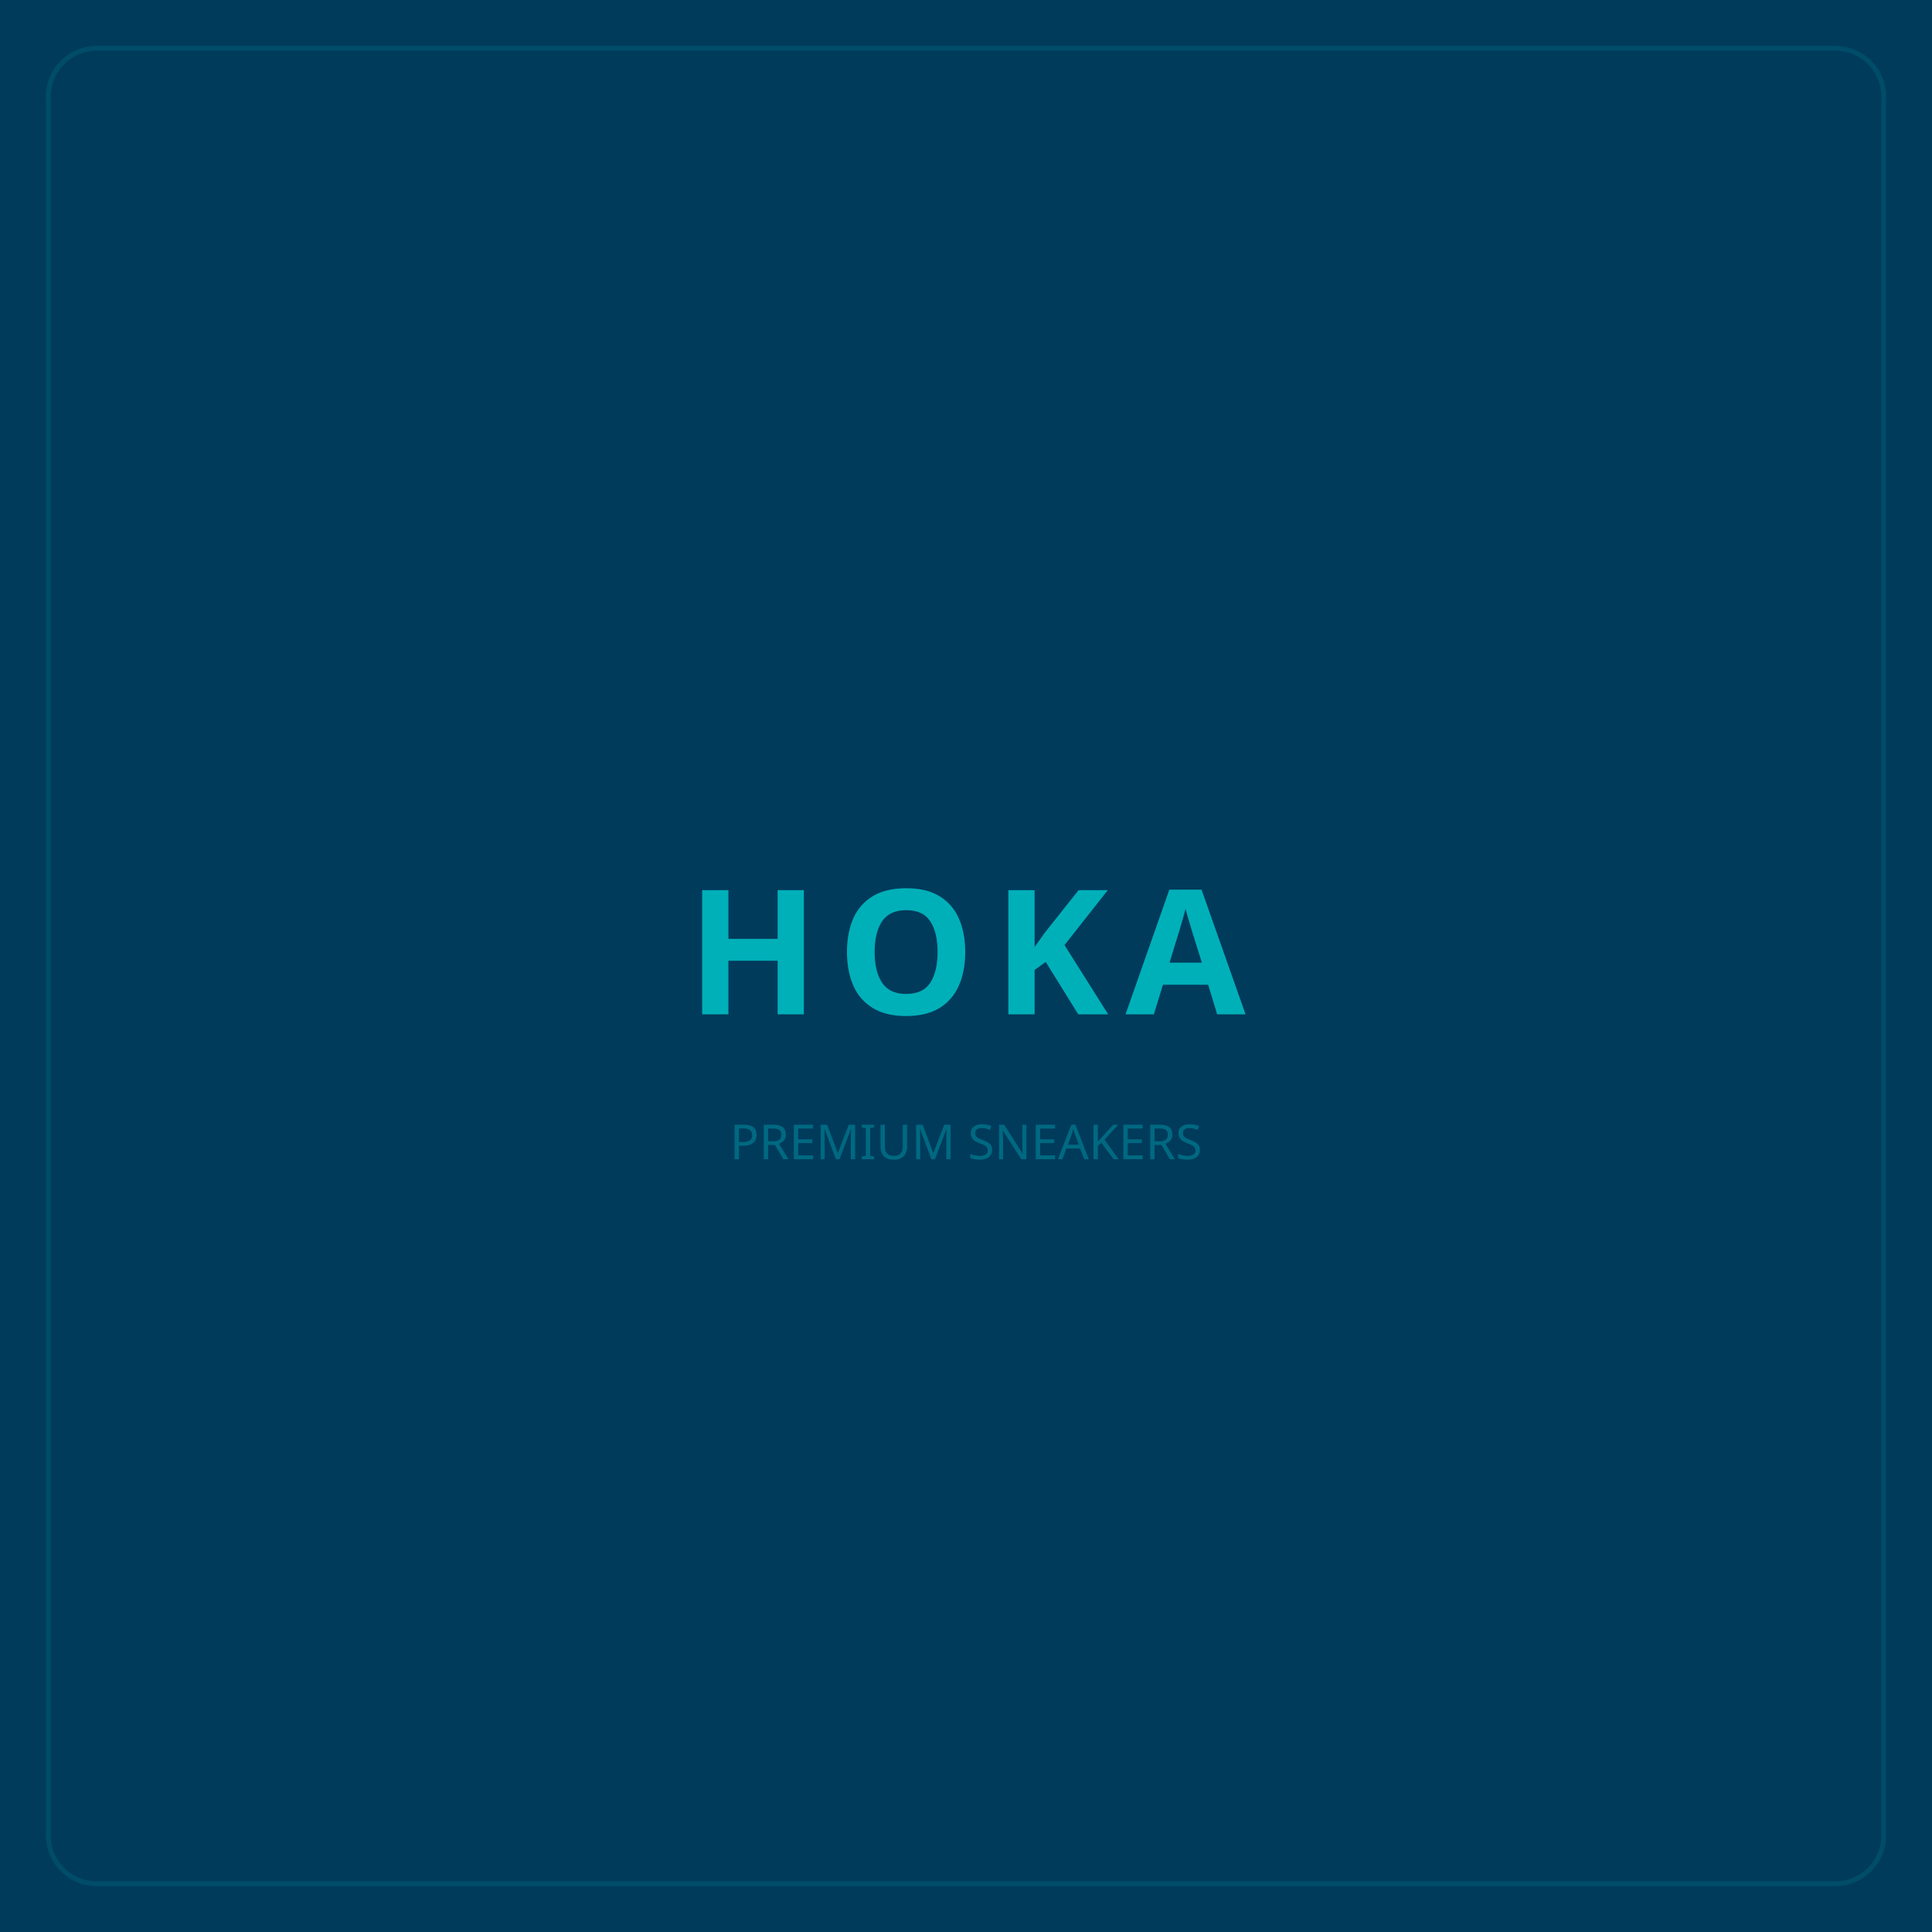
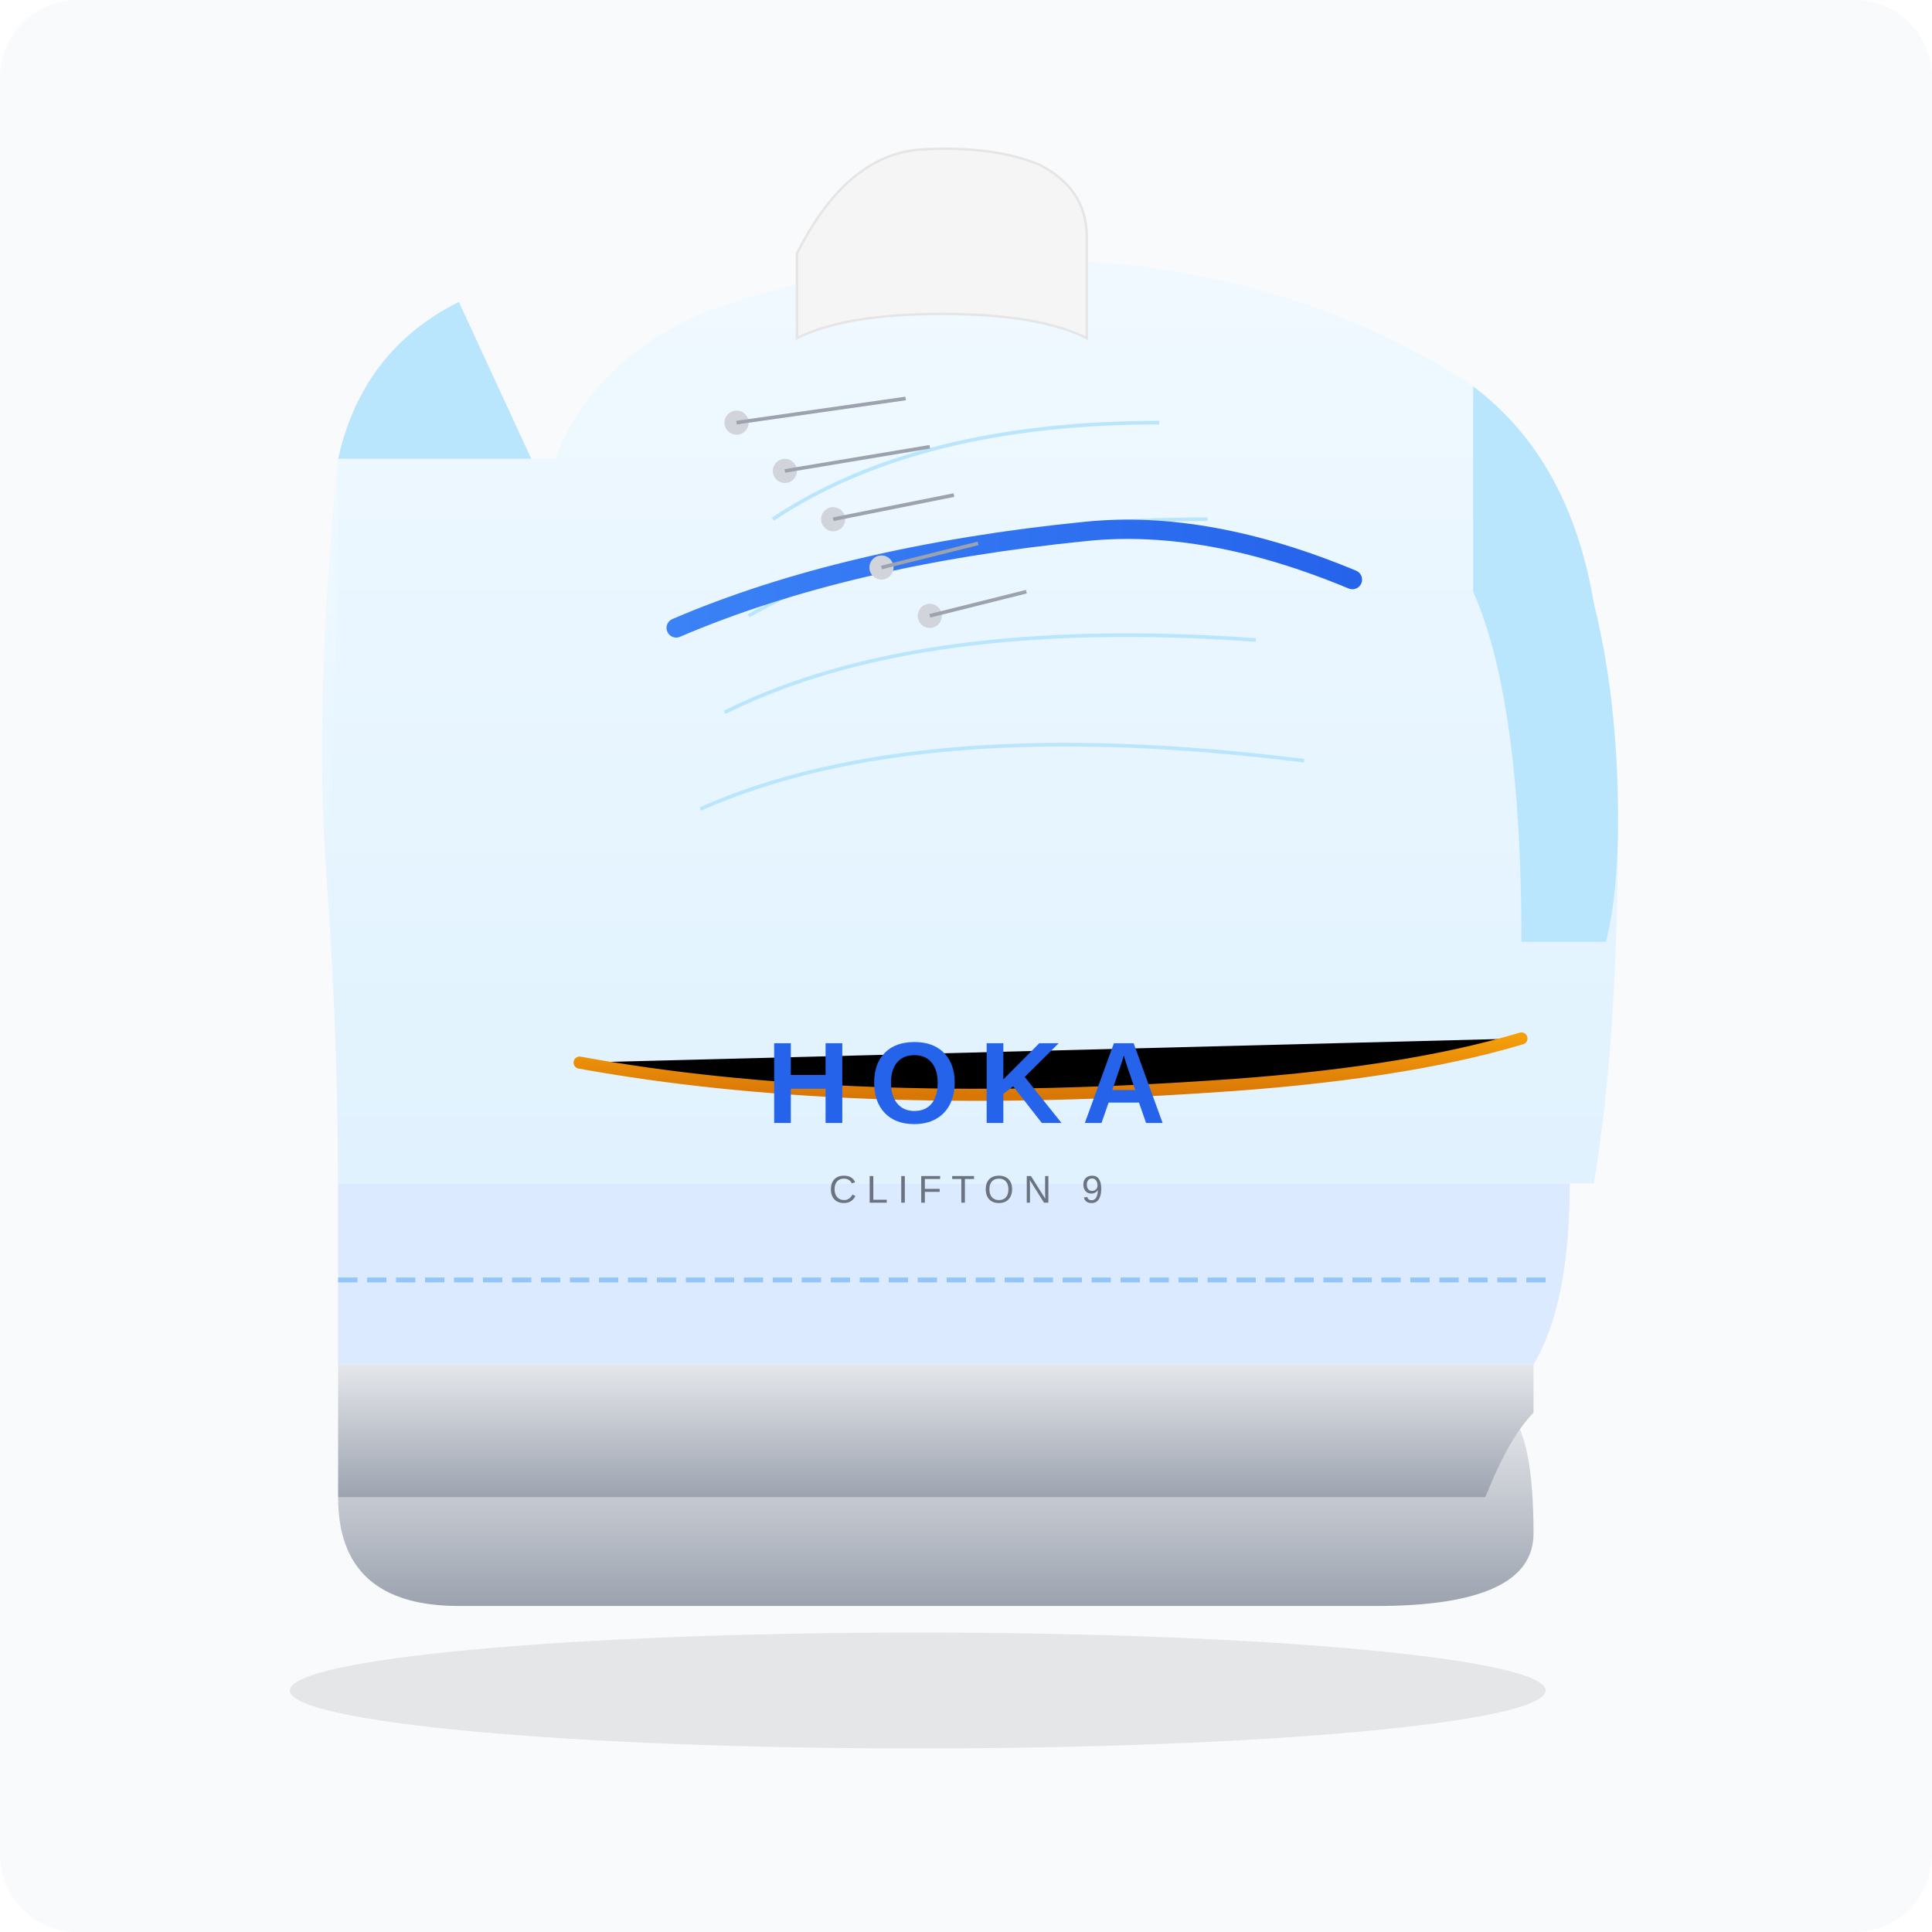
- <svg xmlns="http://www.w3.org/2000/svg" width="800" height="800" viewBox="0 0 800 800">
-   <rect width="800" height="800" fill="#003B5C" />
-   <rect x="20" y="20" width="760" height="760" fill="none" stroke="#00B0B9" stroke-width="2" stroke-opacity="0.15" rx="20" />
-   <text x="400" y="420" text-anchor="middle" fill="#00B0B9" font-family="system-ui, sans-serif" font-size="72" font-weight="900" letter-spacing="0.1em">HOKA</text>
-   <text x="400" y="480" text-anchor="middle" fill="#00B0B9" fill-opacity="0.4" font-family="system-ui, sans-serif" font-size="20">PREMIUM SNEAKERS</text>
+ <svg xmlns="http://www.w3.org/2000/svg" viewBox="0 0 800 800">
+   <defs>
+     <linearGradient id="sole" x1="0" y1="0" x2="0" y2="1">
+       <stop offset="0%" stop-color="#e5e7eb" />
+       <stop offset="100%" stop-color="#9ca3af" />
+     </linearGradient>
+     <linearGradient id="body" x1="0" y1="0" x2="0" y2="1">
+       <stop offset="0%" stop-color="#f0f9ff" />
+       <stop offset="100%" stop-color="#e0f2fe" />
+     </linearGradient>
+     <linearGradient id="accent" x1="0" y1="0" x2="0" y2="1">
+       <stop offset="0%" stop-color="#f59e0b" />
+       <stop offset="100%" stop-color="#d97706" />
+     </linearGradient>
+     <linearGradient id="rocket" x1="0" y1="0" x2="1" y2="0">
+       <stop offset="0%" stop-color="#3b82f6" />
+       <stop offset="100%" stop-color="#2563eb" />
+     </linearGradient>
+   </defs>
+   <rect width="800" height="800" rx="32" fill="#f9fafb" />
+   <ellipse cx="380" cy="700" rx="260" ry="24" fill="rgba(0,0,0,0.08)" />
+   <path d="M140 620 Q140 665 190 665 L570 665 Q635 665 635 635 Q635 595 625 585 L615 620 L140 620Z" fill="url(#sole)" />
+   <path d="M140 620 L615 620 Q625 595 635 585 L635 565 L140 565Z" fill="url(#sole)" />
+   <path d="M140 565 L635 565 Q650 540 650 490 L140 490Z" fill="#dbeafe" />
+   <path d="M140 530 L640 530" stroke="#93c5fd" stroke-width="2" fill="none" stroke-dasharray="8,4" />
+   <path d="M140 190 Q130 290 135 360 Q140 430 140 490 L250 490 Q250 390 240 260 Q235 215 230 190Z" fill="url(#body)" />
+   <path d="M230 190 Q245 150 290 130 Q370 100 470 110 Q550 120 610 160 Q650 190 660 250 Q670 290 670 340 Q670 430 660 490 L140 490 Q140 420 135 360 Q140 290 140 190Z" fill="url(#body)" />
+   <path d="M610 160 Q650 190 660 250 Q670 290 670 340 Q670 370 665 390 L630 390 Q630 290 610 245Z" fill="#bae6fd" />
+   <path d="M320 215 Q380 175 480 175" stroke="#bae6fd" stroke-width="1.5" fill="none" />
+   <path d="M310 255 Q380 215 500 215" stroke="#bae6fd" stroke-width="1.5" fill="none" />
+   <path d="M300 295 Q380 255 520 265" stroke="#bae6fd" stroke-width="1.5" fill="none" />
+   <path d="M290 335 Q380 295 540 315" stroke="#bae6fd" stroke-width="1.5" fill="none" />
+   <path d="M280 260 Q350 230 450 220 Q500 215 560 240" stroke="url(#rocket)" stroke-width="8" fill="none" stroke-linecap="round" />
+   <path d="M240 440 Q350 460 500 450 Q580 445 630 430" stroke="url(#accent)" stroke-width="5" stroke-linecap="round" />
+   <path d="M140 190 Q150 145 190 125 L220 190Z" fill="#bae6fd" />
+   <path d="M330 105 Q350 65 380 62 Q410 60 430 68 Q450 78 450 98 L450 140 Q430 130 390 130 Q350 130 330 140Z" fill="#f5f5f5" stroke="#e5e5e5" stroke-width="1" />
+   <circle cx="305" cy="175" r="5" fill="#d1d5db" />
+   <circle cx="325" cy="195" r="5" fill="#d1d5db" />
+   <circle cx="345" cy="215" r="5" fill="#d1d5db" />
+   <circle cx="365" cy="235" r="5" fill="#d1d5db" />
+   <circle cx="385" cy="255" r="5" fill="#d1d5db" />
+   <path d="M305 175 L375 165" stroke="#9ca3af" stroke-width="1.5" fill="none" />
+   <path d="M325 195 L385 185" stroke="#9ca3af" stroke-width="1.5" fill="none" />
+   <path d="M345 215 L395 205" stroke="#9ca3af" stroke-width="1.5" fill="none" />
+   <path d="M365 235 L405 225" stroke="#9ca3af" stroke-width="1.5" fill="none" />
+   <path d="M385 255 L425 245" stroke="#9ca3af" stroke-width="1.5" fill="none" />
+   <text x="400" y="465" font-family="Arial, sans-serif" font-size="48" font-weight="900" fill="#2563eb" text-anchor="middle" letter-spacing="8">HOKA</text>
+   <text x="400" y="498" font-family="Arial, sans-serif" font-size="16" font-weight="400" fill="#6b7280" text-anchor="middle" letter-spacing="4">CLIFTON 9</text>
</svg>
